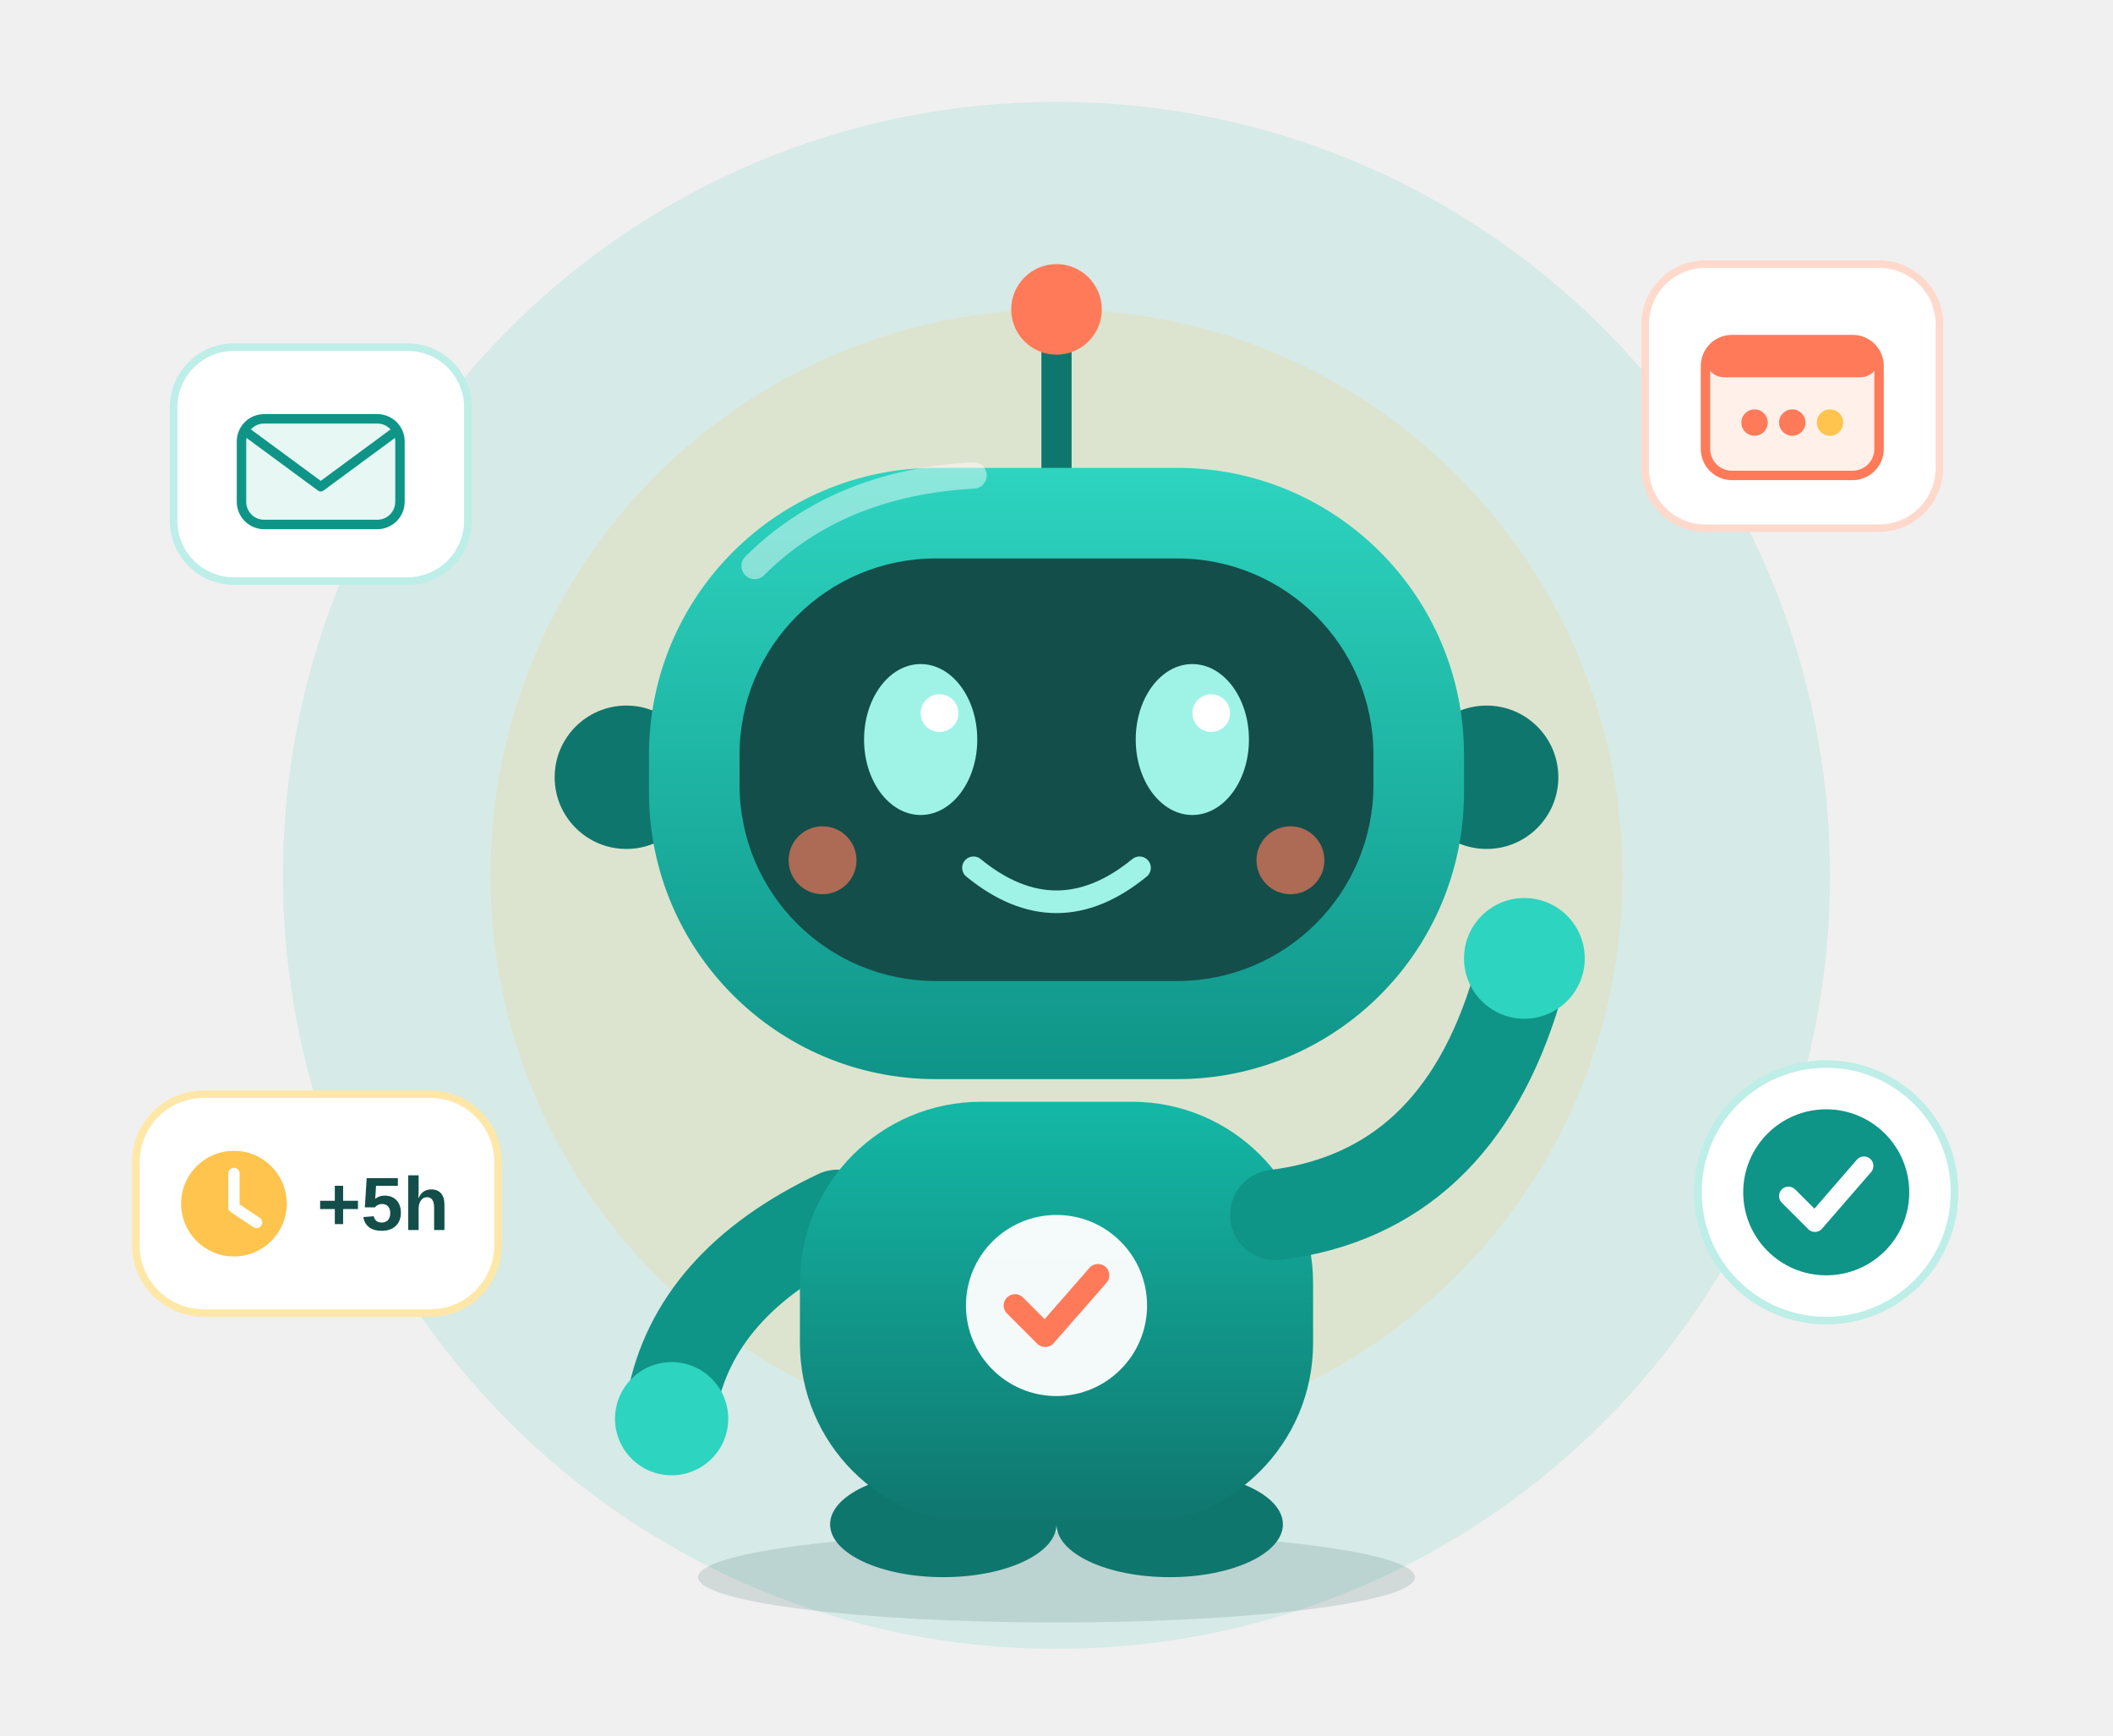
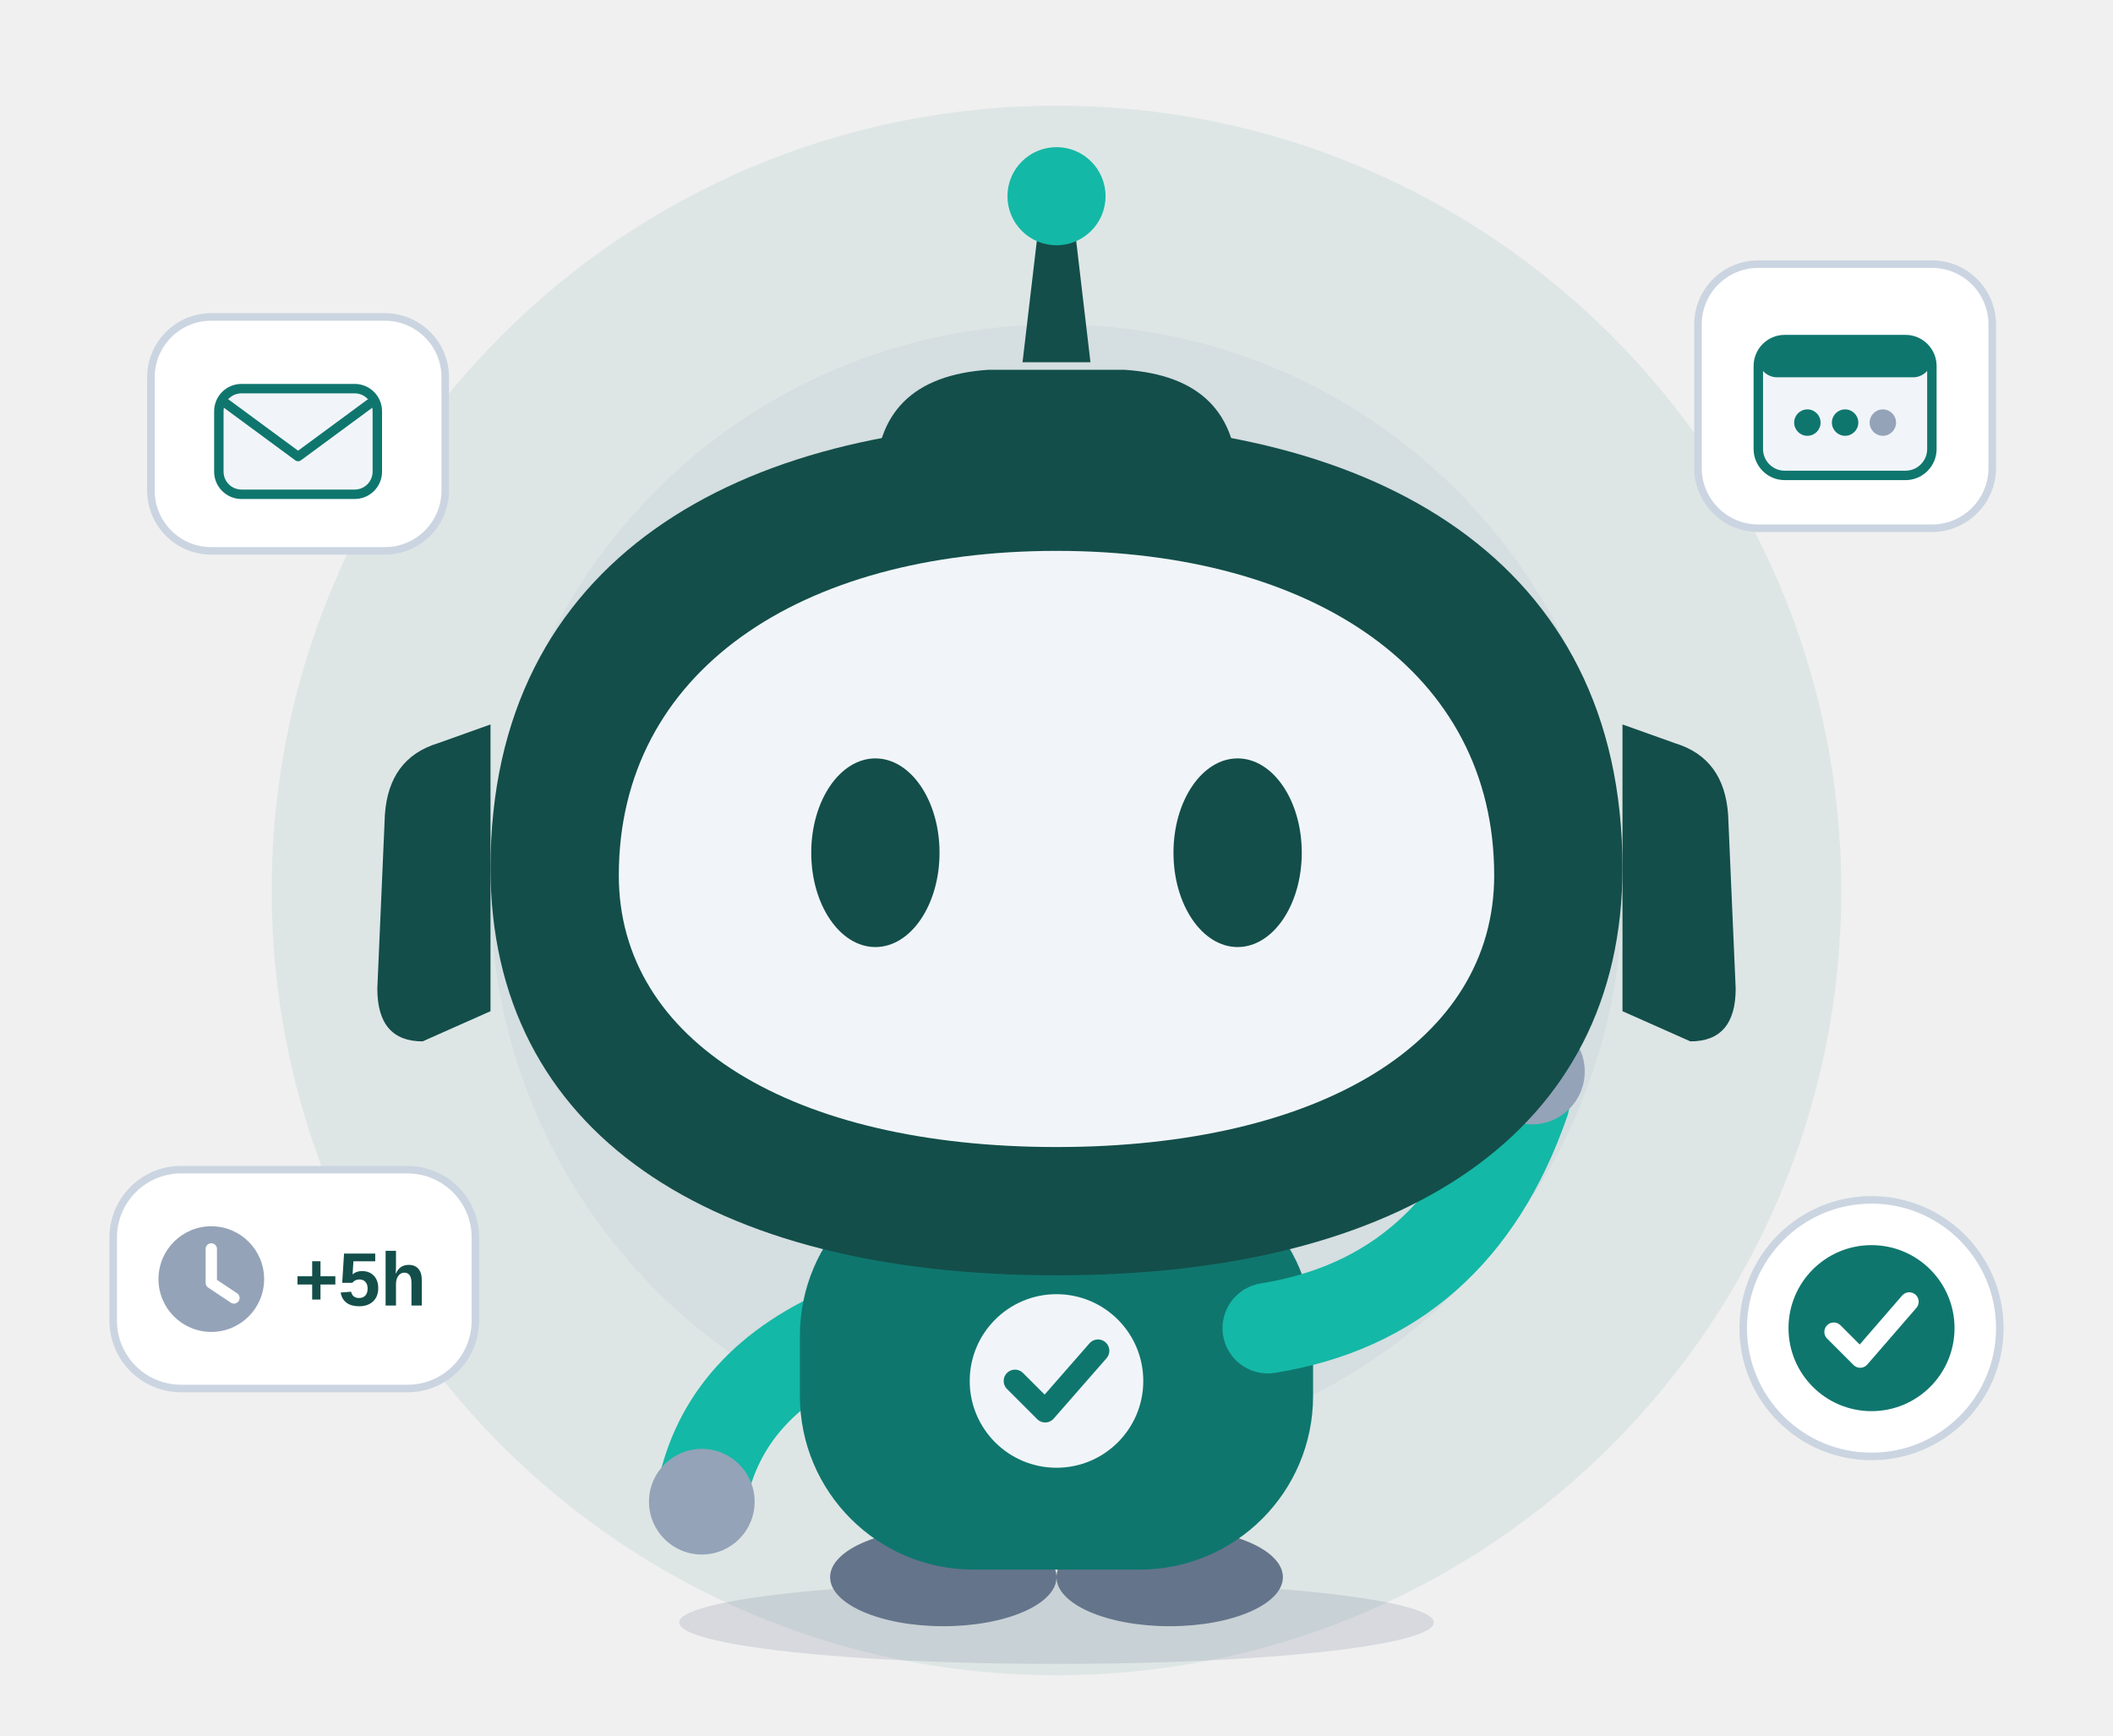
<svg xmlns="http://www.w3.org/2000/svg" viewBox="0 0 560 460" role="img" aria-label="WiseRobot mascot waving, surrounded by email, calendar, tick and hours-saved icons">
-   <defs>
-     <linearGradient id="head" x1="0" y1="0" x2="0" y2="1">
-       <stop offset="0" stop-color="#2dd4bf" />
-       <stop offset="1" stop-color="#0f9488" />
-     </linearGradient>
-     <linearGradient id="body" x1="0" y1="0" x2="0" y2="1">
-       <stop offset="0" stop-color="#14b8a6" />
-       <stop offset="1" stop-color="#0f766e" />
-     </linearGradient>
-   </defs>
  <style>
-     .wave { transform-origin: 345px 318px; animation: wave 2.4s ease-in-out infinite; }
+     .wave { transform-origin: 340px 350px; animation: wave 2.4s ease-in-out infinite; }
    .blink { transform-box: fill-box; transform-origin: center; animation: blink 5s infinite; }
    .bob { animation: bob 3.6s ease-in-out infinite; }
    .bob2 { animation: bob 4.4s ease-in-out infinite reverse; }
    .ball { animation: pulse 2s ease-in-out infinite; transform-box: fill-box; transform-origin: center; }
-     @keyframes wave { 0%,100% { transform: rotate(0deg); } 50% { transform: rotate(-16deg); } }
+     @keyframes wave { 0%,100% { transform: rotate(0deg); } 50% { transform: rotate(-14deg); } }
    @keyframes blink { 0%,92%,100% { transform: scaleY(1); } 95% { transform: scaleY(0.1); } }
    @keyframes bob { 0%,100% { transform: translateY(0); } 50% { transform: translateY(-9px); } }
    @keyframes pulse { 0%,100% { transform: scale(1); } 50% { transform: scale(1.25); } }
    @media (prefers-reduced-motion: reduce) { .wave,.blink,.bob,.bob2,.ball { animation: none; } }
  </style>
-   <circle cx="280" cy="232" r="205" fill="#14b8a6" fill-opacity="0.12" />
-   <circle cx="280" cy="232" r="150" fill="#ffc44d" fill-opacity="0.16" />
+   <circle cx="280" cy="236" r="208" fill="#0f766e" fill-opacity="0.08" />
+   <circle cx="280" cy="236" r="150" fill="#94a3b8" fill-opacity="0.12" />
  <g class="bob">
-     <g transform="translate(46,92)">
-       <rect width="78" height="62" rx="16" fill="#fff" stroke="#bdeee7" stroke-width="2" />
-       <rect x="18" y="19" width="42" height="28" rx="6" fill="#e6f7f4" stroke="#0f9488" stroke-width="2.5" />
-       <path d="M20 23l19 14 19-14" fill="none" stroke="#0f9488" stroke-width="2.5" stroke-linecap="round" stroke-linejoin="round" />
+     <g transform="translate(40,84)">
+       <rect width="78" height="62" rx="16" fill="#fff" stroke="#cbd5e1" stroke-width="2" />
+       <rect x="18" y="19" width="42" height="28" rx="6" fill="#f1f5f9" stroke="#0f766e" stroke-width="2.5" />
+       <path d="M20 23l19 14 19-14" fill="none" stroke="#0f766e" stroke-width="2.5" stroke-linecap="round" stroke-linejoin="round" />
    </g>
  </g>
  <g class="bob2">
-     <g transform="translate(436,70)">
-       <rect width="78" height="70" rx="16" fill="#fff" stroke="#ffd9cc" stroke-width="2" />
-       <rect x="16" y="20" width="46" height="36" rx="7" fill="#fff1ea" stroke="#ff7a59" stroke-width="2.5" />
-       <rect x="16" y="20" width="46" height="10" rx="5" fill="#ff7a59" />
-       <circle cx="29" cy="42" r="3.5" fill="#ff7a59" />
-       <circle cx="39" cy="42" r="3.5" fill="#ff7a59" />
-       <circle cx="49" cy="42" r="3.5" fill="#ffc44d" />
+     <g transform="translate(450,70)">
+       <rect width="78" height="70" rx="16" fill="#fff" stroke="#cbd5e1" stroke-width="2" />
+       <rect x="16" y="20" width="46" height="36" rx="7" fill="#f1f5f9" stroke="#0f766e" stroke-width="2.5" />
+       <rect x="16" y="20" width="46" height="10" rx="5" fill="#0f766e" />
+       <circle cx="29" cy="42" r="3.5" fill="#0f766e" />
+       <circle cx="39" cy="42" r="3.5" fill="#0f766e" />
+       <circle cx="49" cy="42" r="3.5" fill="#94a3b8" />
    </g>
  </g>
  <g class="bob">
-     <g transform="translate(450,282)">
-       <circle cx="34" cy="34" r="34" fill="#fff" stroke="#bdeee7" stroke-width="2" />
-       <circle cx="34" cy="34" r="22" fill="#0f9488" />
+     <g transform="translate(462,318)">
+       <circle cx="34" cy="34" r="34" fill="#fff" stroke="#cbd5e1" stroke-width="2" />
+       <circle cx="34" cy="34" r="22" fill="#0f766e" />
      <path d="M24 35l7 7 13-15" fill="none" stroke="#fff" stroke-width="5" stroke-linecap="round" stroke-linejoin="round" />
    </g>
  </g>
  <g class="bob2">
-     <g transform="translate(36,290)">
-       <rect width="96" height="58" rx="18" fill="#fff" stroke="#ffe7a8" stroke-width="2" />
-       <circle cx="26" cy="29" r="14" fill="#ffc44d" />
+     <g transform="translate(30,310)">
+       <rect width="96" height="58" rx="18" fill="#fff" stroke="#cbd5e1" stroke-width="2" />
+       <circle cx="26" cy="29" r="14" fill="#94a3b8" />
      <path d="M26 21v9l6 4" fill="none" stroke="#fff" stroke-width="3" stroke-linecap="round" stroke-linejoin="round" />
      <text x="48" y="36" font-family="Plus Jakarta Sans, Arial, sans-serif" font-weight="800" font-size="20" fill="#134e4a">+5h</text>
    </g>
  </g>
-   <ellipse cx="280" cy="418" rx="95" ry="12" fill="#134e4a" fill-opacity="0.14" />
-   <ellipse cx="250" cy="404" rx="30" ry="14" fill="#0f766e" />
-   <ellipse cx="310" cy="404" rx="30" ry="14" fill="#0f766e" />
-   <path d="M222 322 Q184 340 178 372" fill="none" stroke="#0f9488" stroke-width="24" stroke-linecap="round" />
-   <circle cx="178" cy="376" r="15" fill="#2dd4bf" />
-   <rect x="212" y="292" width="136" height="112" rx="48" fill="url(#body)" />
-   <circle cx="280" cy="346" r="24" fill="#fff" fill-opacity="0.95" />
-   <path d="M269 346l8 8 14-16" fill="none" stroke="#ff7a59" stroke-width="6" stroke-linecap="round" stroke-linejoin="round" />
+   <ellipse cx="280" cy="430" rx="100" ry="11" fill="#64748b" fill-opacity="0.18" />
+   <ellipse cx="250" cy="418" rx="30" ry="13" fill="#64748b" />
+   <ellipse cx="310" cy="418" rx="30" ry="13" fill="#64748b" />
+   <path d="M226 352 Q192 366 186 396" fill="none" stroke="#14b8a6" stroke-width="24" stroke-linecap="round" />
+   <circle cx="186" cy="398" r="14" fill="#94a3b8" />
+   <rect x="212" y="308" width="136" height="108" rx="46" fill="#0f766e" />
+   <circle cx="280" cy="366" r="23" fill="#f1f5f9" />
+   <path d="M269 366l8 8 14-16" fill="none" stroke="#0f766e" stroke-width="6" stroke-linecap="round" stroke-linejoin="round" />
  <g class="wave">
-     <path d="M338 322 Q386 316 402 262" fill="none" stroke="#0f9488" stroke-width="24" stroke-linecap="round" />
-     <circle cx="404" cy="254" r="16" fill="#2dd4bf" />
+     <path d="M336 352 Q386 344 404 292" fill="none" stroke="#14b8a6" stroke-width="24" stroke-linecap="round" />
+     <circle cx="406" cy="284" r="14" fill="#94a3b8" />
  </g>
-   <rect x="276" y="88" width="8" height="40" rx="4" fill="#0f766e" />
-   <circle class="ball" cx="280" cy="82" r="12" fill="#ff7a59" />
-   <circle cx="166" cy="206" r="19" fill="#0f766e" />
-   <circle cx="394" cy="206" r="19" fill="#0f766e" />
-   <rect x="172" y="124" width="216" height="162" rx="76" fill="url(#head)" />
-   <rect x="196" y="148" width="168" height="112" rx="52" fill="#134e4a" />
-   <ellipse class="blink" cx="244" cy="196" rx="15" ry="20" fill="#9ff3e6" />
-   <ellipse class="blink" cx="316" cy="196" rx="15" ry="20" fill="#9ff3e6" />
-   <circle cx="249" cy="189" r="5" fill="#fff" />
-   <circle cx="321" cy="189" r="5" fill="#fff" />
-   <path d="M258 230q22 18 44 0" fill="none" stroke="#9ff3e6" stroke-width="6" stroke-linecap="round" />
-   <circle cx="218" cy="228" r="9" fill="#ff7a59" fill-opacity="0.65" />
-   <circle cx="342" cy="228" r="9" fill="#ff7a59" fill-opacity="0.65" />
-   <path d="M200 150q22-22 58-24" fill="none" stroke="#fff" stroke-opacity="0.45" stroke-width="7" stroke-linecap="round" />
+   <path d="M271 96 L289 96 L285 62 L275 62 Z" fill="#134e4a" />
+   <circle class="ball" cx="280" cy="52" r="13" fill="#14b8a6" />
+   <path d="M130 192 L116 197 Q103 201 102 216 L100 262 Q100 276 112 276 L130 268 Z" fill="#134e4a" />
+   <path d="M430 192 L444 197 Q457 201 458 216 L460 262 Q460 276 448 276 L430 268 Z" fill="#134e4a" />
+   <path d="M232 128 Q232 100 262 98 L298 98 Q328 100 328 128 Z" fill="#134e4a" />
+   <path d="M130 230 C130 148 196 112 280 112 C364 112 430 148 430 230 C430 300 372 338 280 338 C188 338 130 300 130 230 Z" fill="#134e4a" />
+   <path d="M164 232 C164 178 212 146 280 146 C348 146 396 178 396 232 C396 276 350 304 280 304 C210 304 164 276 164 232 Z" fill="#f1f5f9" />
+   <ellipse class="blink" cx="232" cy="226" rx="17" ry="25" fill="#134e4a" />
+   <ellipse class="blink" cx="328" cy="226" rx="17" ry="25" fill="#134e4a" />
</svg>
